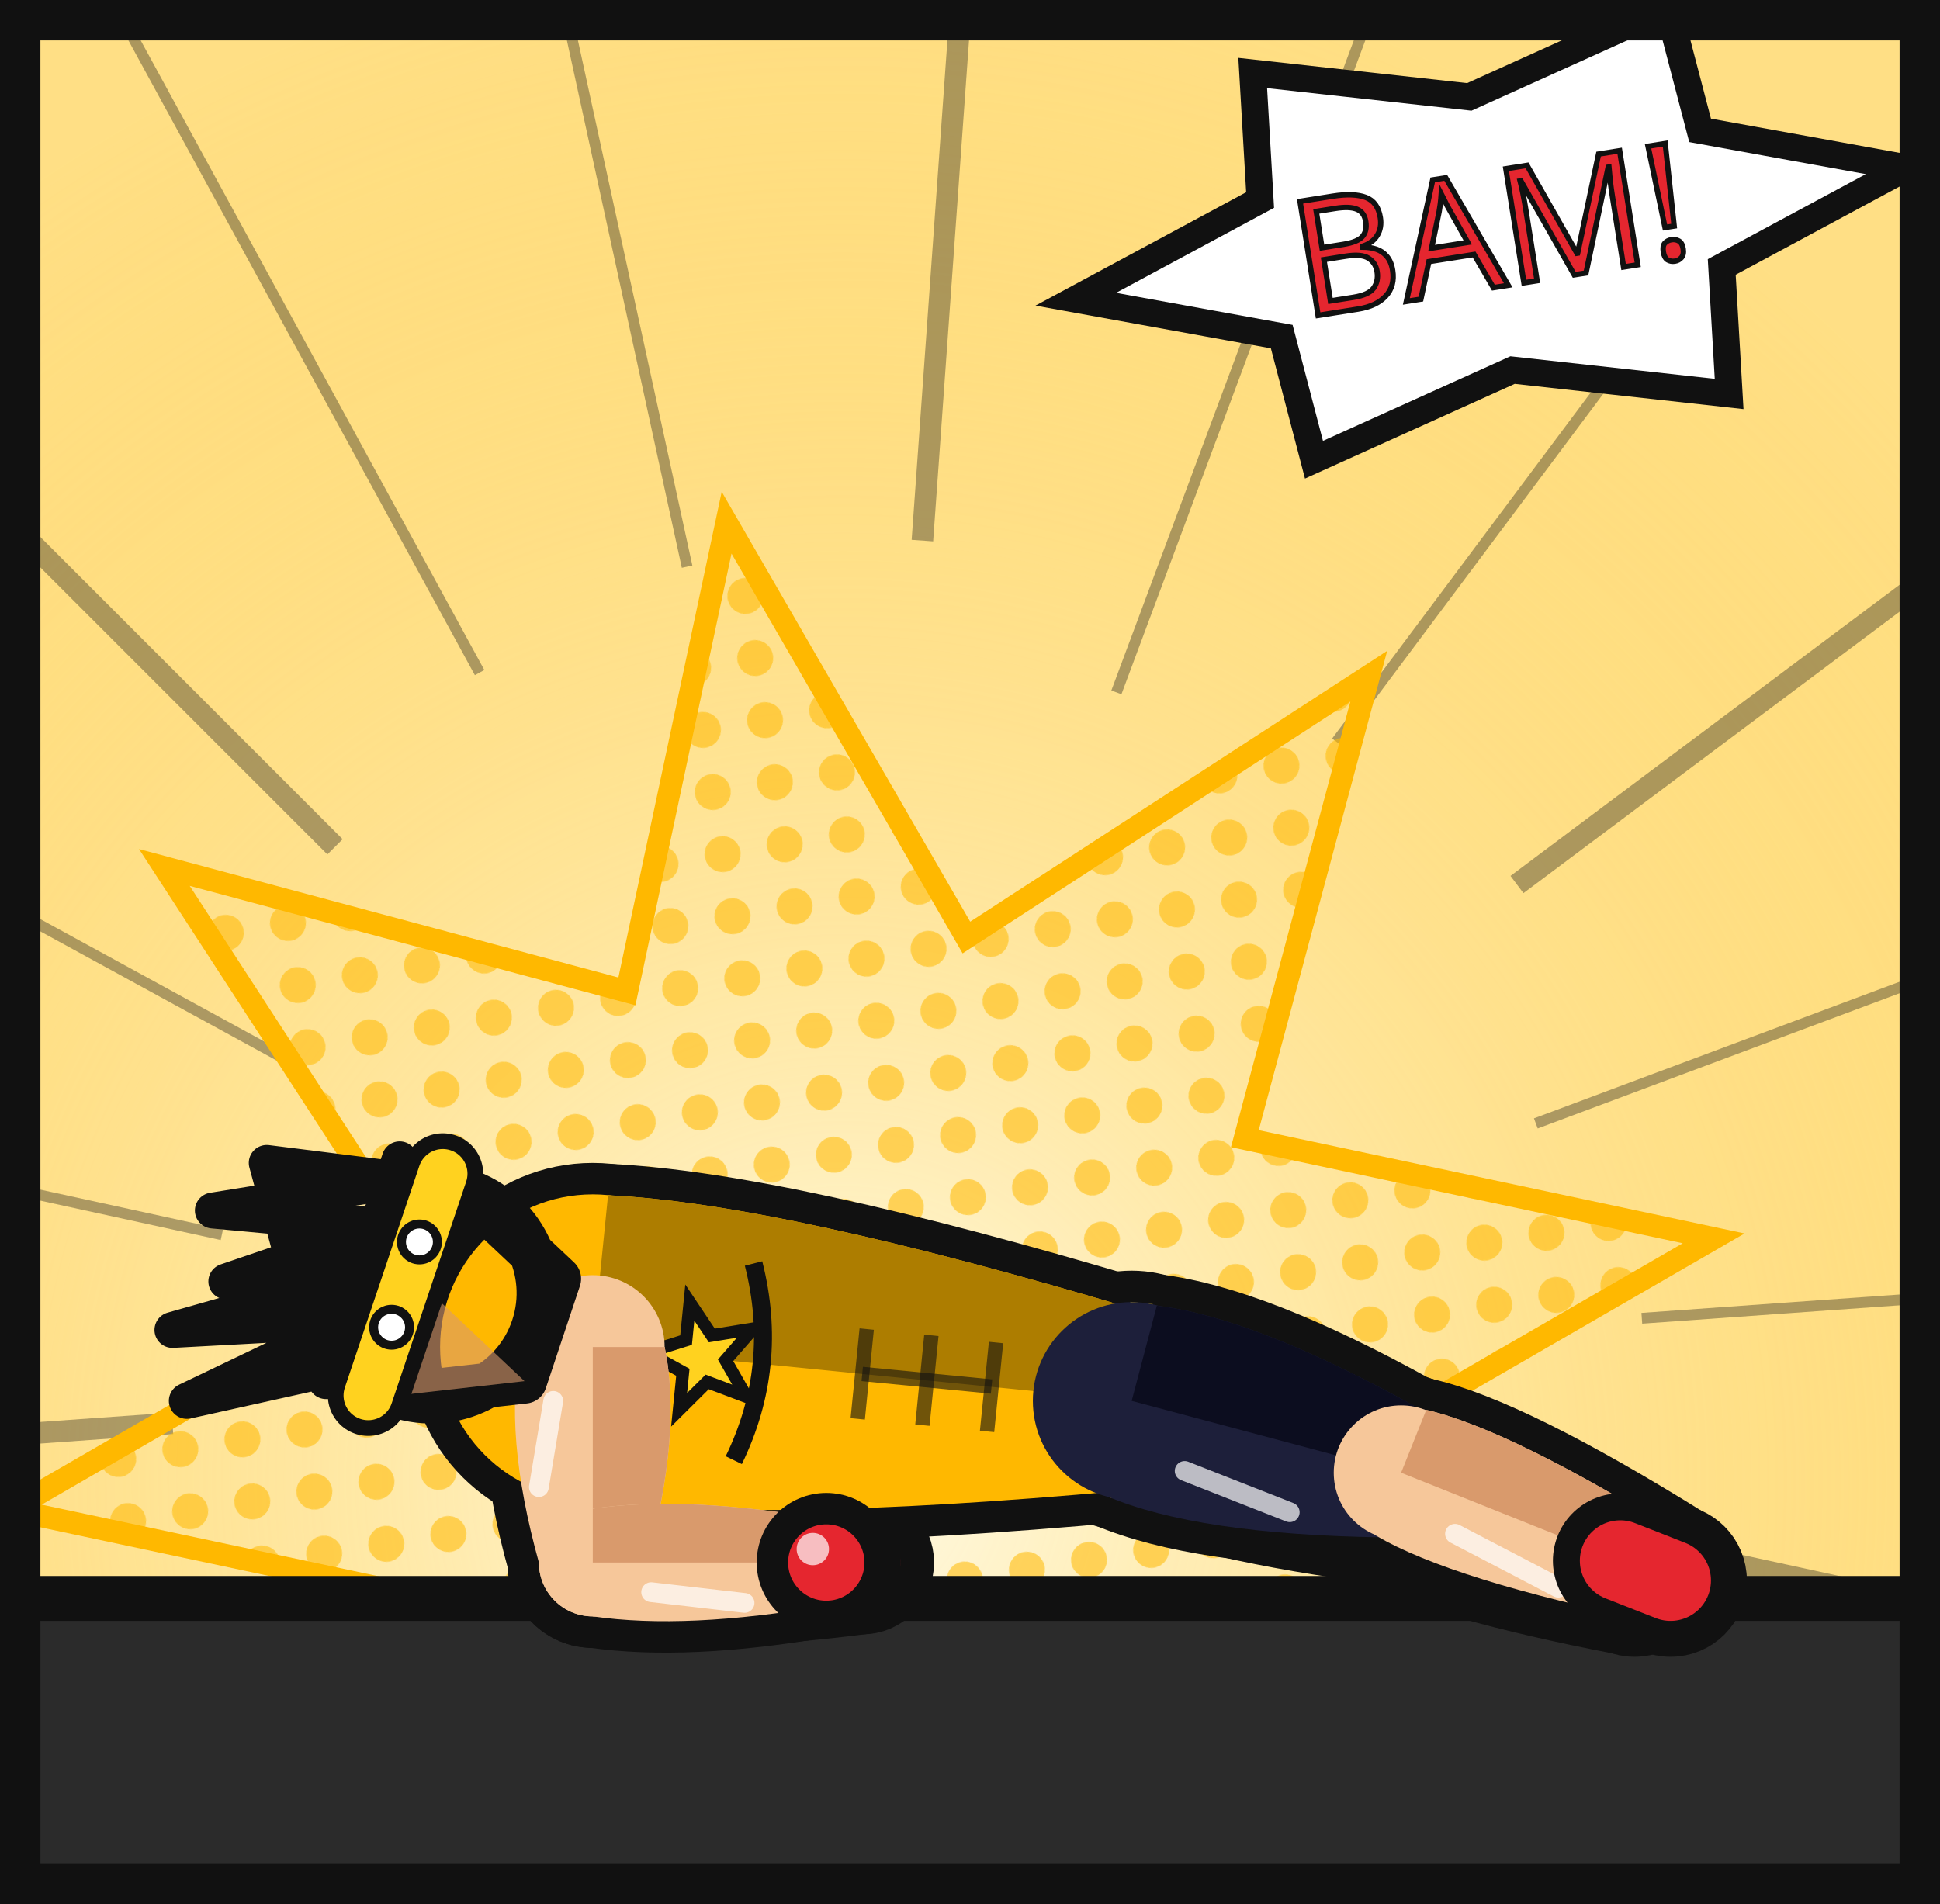
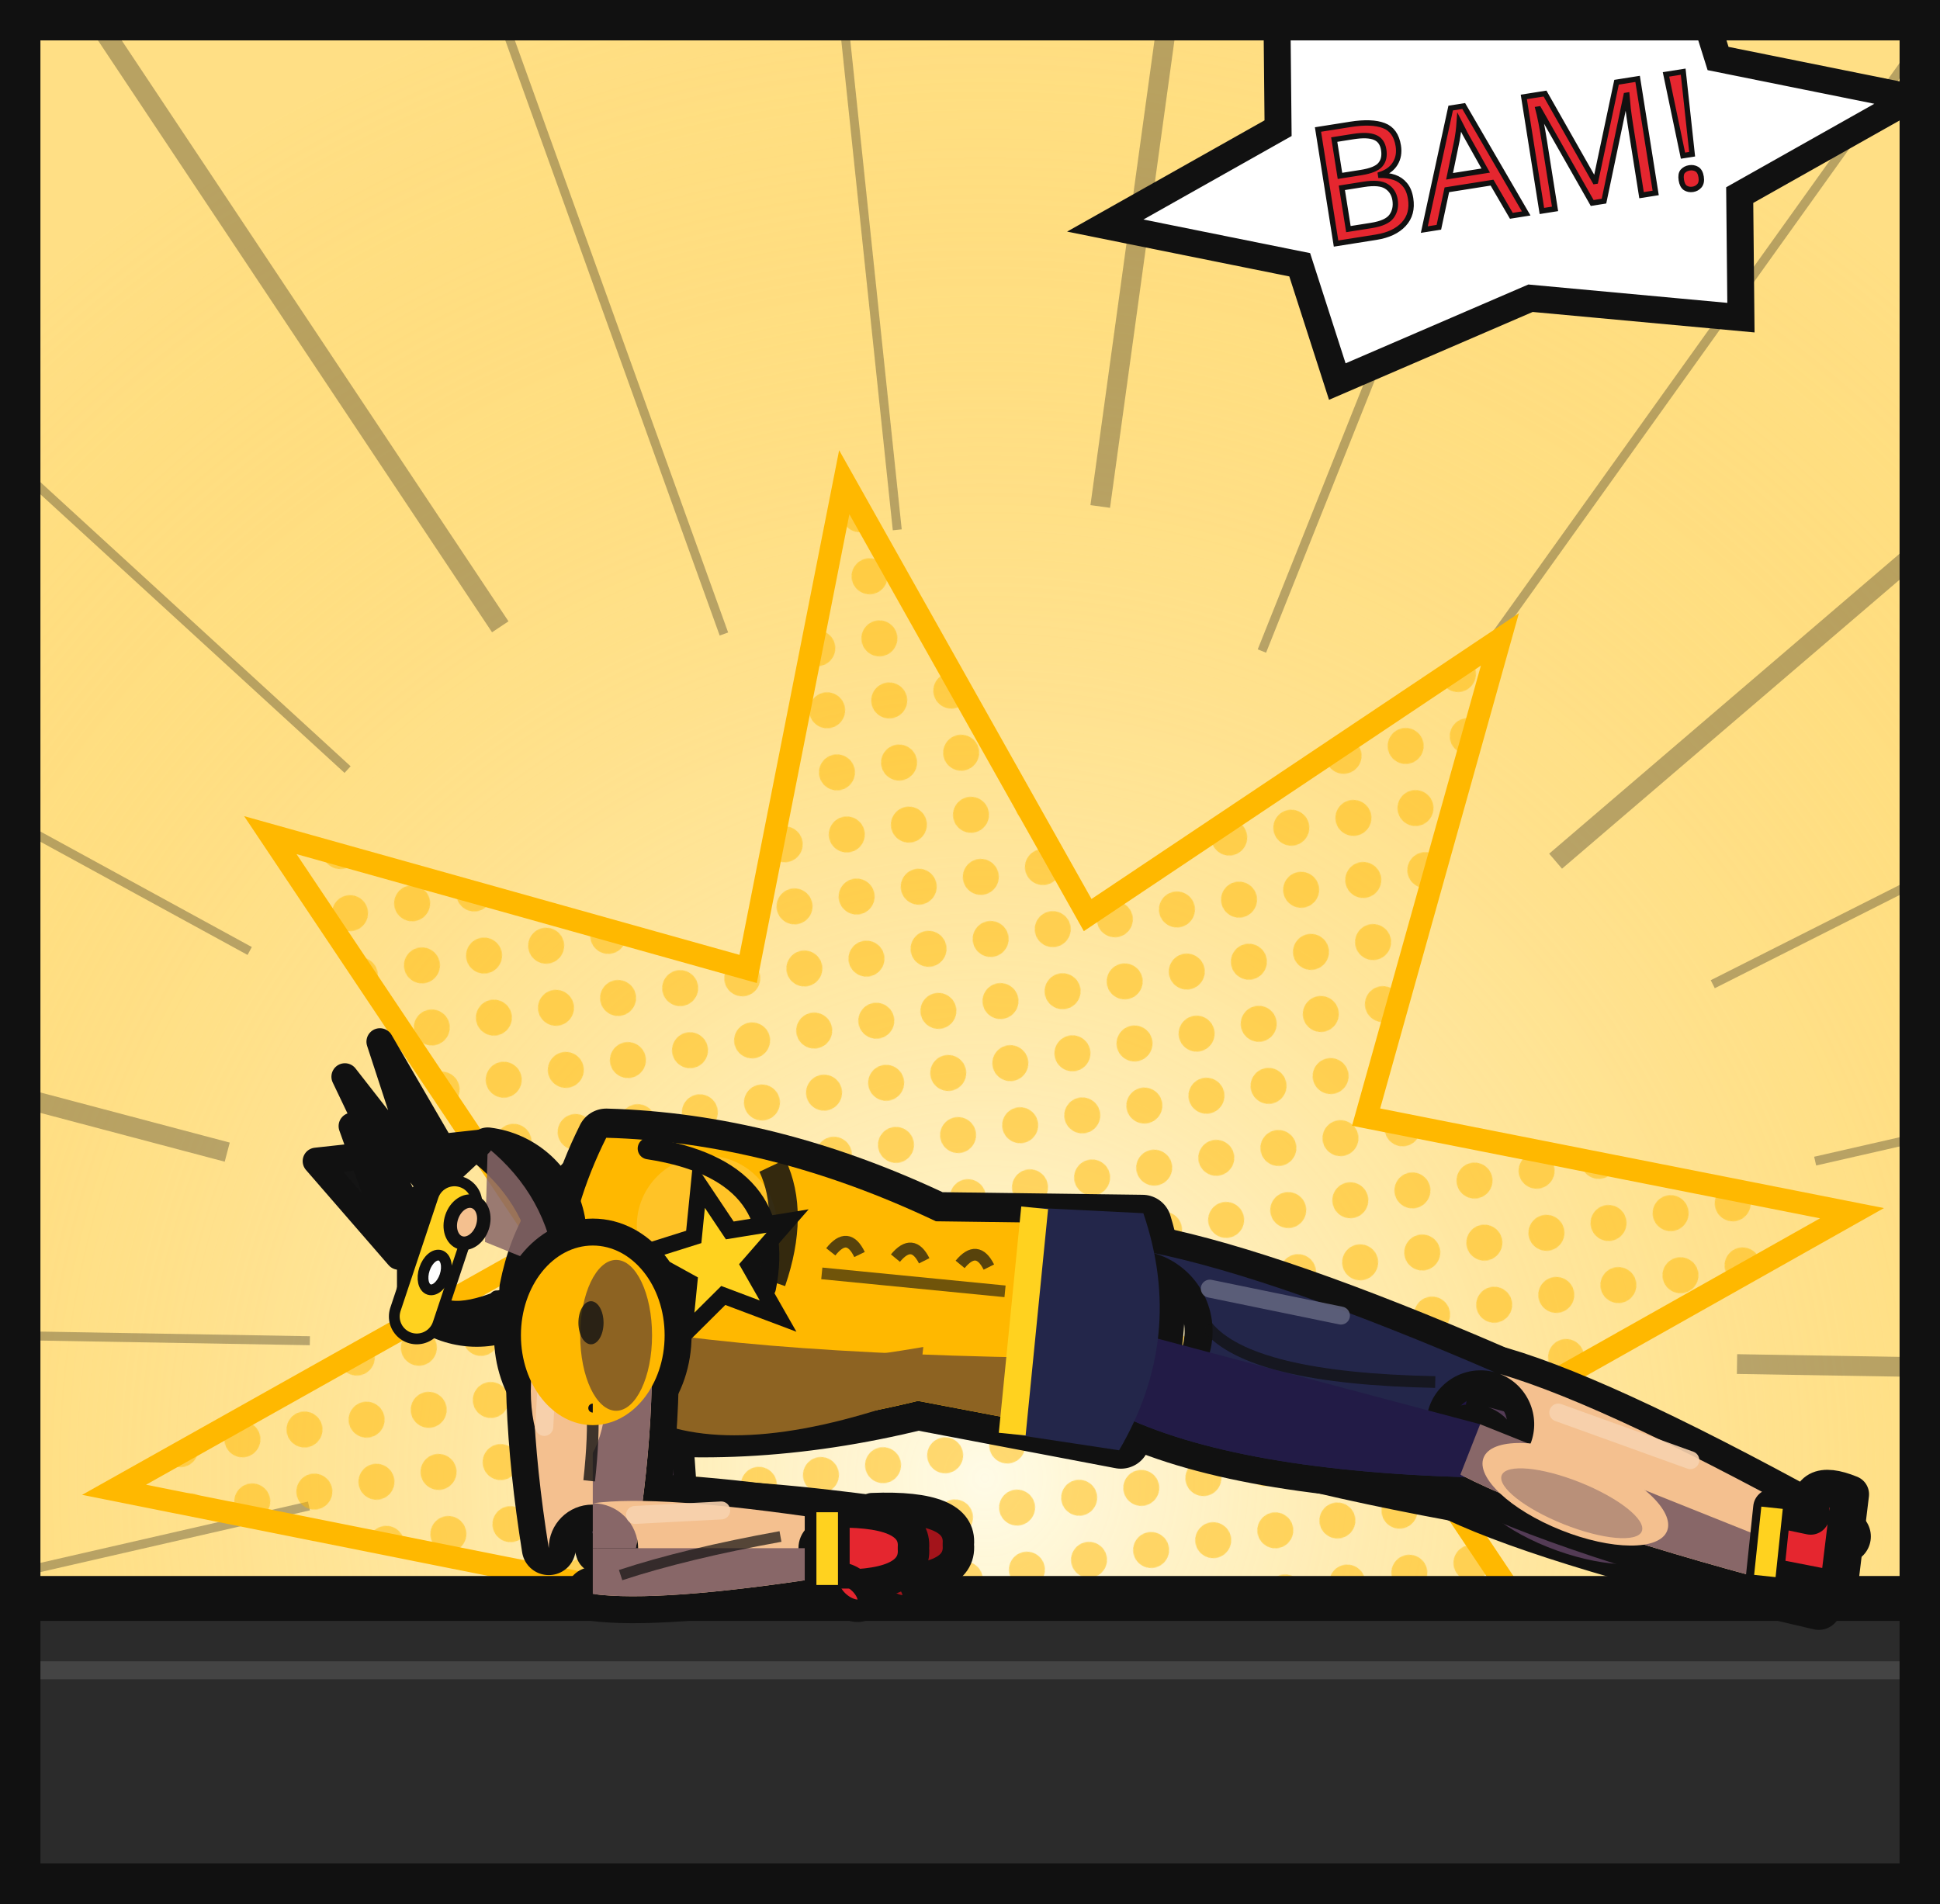
<svg xmlns="http://www.w3.org/2000/svg" viewBox="-8 -18 216 212" role="img" aria-label="Comic illustration: Captain Rep performing the Plank">
  <defs>
-     <pattern id="z152571" width="7" height="7" patternUnits="userSpaceOnUse" patternTransform="rotate(-9)">
+     <pattern id="v152571" width="7" height="7" patternUnits="userSpaceOnUse" patternTransform="rotate(-9)">
      <circle cx="3.5" cy="3.5" r="2" fill="#ffb800" />
    </pattern>
-     <radialGradient id="z152571g" cx="44.0%" cy="71.1%" r="70%">
+     <radialGradient id="v152571g" cx="50.7%" cy="71.0%" r="70%">
      <stop offset="0" stop-color="#fffbe6" />
      <stop offset="1" stop-color="#ffb800" stop-opacity=".35" />
    </radialGradient>
  </defs>
  <rect x="-20" y="-30" width="240" height="250" fill="#fff4cc" />
-   <rect x="-20" y="-30" width="240" height="250" fill="url(#z152571g)" />
-   <line x1="167.9" y1="178.6" x2="237.2" y2="216.5" stroke="#111" stroke-width="2.4" opacity=".35" />
-   <line x1="144.6" y1="191.6" x2="208.2" y2="255.2" stroke="#111" stroke-width="1.2" opacity=".35" />
-   <line x1="129.7" y1="211.4" x2="169.4" y2="284.2" stroke="#111" stroke-width="1.2" opacity=".35" />
-   <line x1="107.3" y1="223.9" x2="124.1" y2="301.1" stroke="#111" stroke-width="2.4" opacity=".35" />
-   <line x1="82.3" y1="214.8" x2="75.8" y2="304.6" stroke="#111" stroke-width="1.2" opacity=".35" />
-   <line x1="57.6" y1="216.5" x2="28.6" y2="294.3" stroke="#111" stroke-width="1.2" opacity=".35" />
-   <line x1="41.2" y1="197.4" x2="-13.9" y2="271.1" stroke="#111" stroke-width="2.4" opacity=".35" />
-   <line x1="28.8" y1="179.3" x2="-48.1" y2="236.8" stroke="#111" stroke-width="1.2" opacity=".35" />
-   <line x1="9.3" y1="164.3" x2="-71.3" y2="194.4" stroke="#111" stroke-width="1.2" opacity=".35" />
-   <line x1="11.2" y1="140.5" x2="-81.6" y2="147.1" stroke="#111" stroke-width="2.4" opacity=".35" />
-   <line x1="16.7" y1="119.5" x2="-78.1" y2="98.8" stroke="#111" stroke-width="1.2" opacity=".35" />
-   <line x1="25.7" y1="101.0" x2="-61.2" y2="53.5" stroke="#111" stroke-width="1.2" opacity=".35" />
-   <line x1="29.3" y1="76.3" x2="-32.2" y2="14.8" stroke="#111" stroke-width="2.4" opacity=".35" />
-   <line x1="45.4" y1="56.9" x2="6.6" y2="-14.2" stroke="#111" stroke-width="1.2" opacity=".35" />
-   <line x1="68.5" y1="45.1" x2="51.9" y2="-31.1" stroke="#111" stroke-width="1.2" opacity=".35" />
-   <line x1="94.7" y1="42.2" x2="100.2" y2="-34.6" stroke="#111" stroke-width="2.4" opacity=".35" />
-   <line x1="116.3" y1="59.1" x2="147.4" y2="-24.3" stroke="#111" stroke-width="1.2" opacity=".35" />
-   <line x1="140.8" y1="64.6" x2="189.9" y2="-1.1" stroke="#111" stroke-width="1.2" opacity=".35" />
-   <line x1="160.9" y1="80.5" x2="224.1" y2="33.2" stroke="#111" stroke-width="2.4" opacity=".35" />
-   <line x1="163.0" y1="107.1" x2="247.3" y2="75.6" stroke="#111" stroke-width="1.2" opacity=".35" />
-   <line x1="174.8" y1="128.8" x2="257.6" y2="122.9" stroke="#111" stroke-width="1.2" opacity=".35" />
-   <line x1="176.9" y1="154.4" x2="254.1" y2="171.2" stroke="#111" stroke-width="2.4" opacity=".35" />
-   <polygon points="182.8,119.9 136.6,146.6 165.7,191.4 114.2,177.6 103.1,229.8 76.4,183.6 31.6,212.7 45.4,161.2 -6.8,150.1 39.4,123.4 10.3,78.6 61.8,92.4 72.9,40.2 99.6,86.4 144.4,57.3 130.6,108.8" fill="url(#z152571)" opacity=".55" />
-   <polygon points="182.8,119.9 136.6,146.6 165.7,191.4 114.2,177.6 103.1,229.8 76.4,183.6 31.6,212.7 45.4,161.2 -6.8,150.1 39.4,123.4 10.3,78.6 61.8,92.4 72.9,40.2 99.6,86.4 144.4,57.3 130.6,108.8" fill="none" stroke="#ffb800" stroke-width="2.5" />
+   <rect x="-20" y="-30" width="240" height="250" fill="url(#v152571g)" />
+   <line x1="184.8" y1="178.1" x2="259.4" y2="218.8" stroke="#111" stroke-width="2.2" opacity=".3" />
+   <line x1="163.4" y1="189.3" x2="234.2" y2="254.1" stroke="#111" stroke-width="1" opacity=".3" />
+   <line x1="151.9" y1="208.3" x2="201.2" y2="282.3" stroke="#111" stroke-width="1" opacity=".3" />
+   <line x1="133.7" y1="221.9" x2="162.5" y2="301.9" stroke="#111" stroke-width="2.2" opacity=".3" />
+   <line x1="110.2" y1="216.1" x2="120.2" y2="311.5" stroke="#111" stroke-width="1" opacity=".3" />
+   <line x1="89.0" y1="222.7" x2="76.8" y2="310.8" stroke="#111" stroke-width="1" opacity=".3" />
+   <line x1="71.1" y1="208.7" x2="34.8" y2="299.7" stroke="#111" stroke-width="2.2" opacity=".3" />
+   <line x1="56.1" y1="196.0" x2="-3.3" y2="278.9" stroke="#111" stroke-width="1" opacity=".3" />
+   <line x1="34.6" y1="189.8" x2="-35.3" y2="249.6" stroke="#111" stroke-width="1" opacity=".3" />
+   <line x1="29.1" y1="169.0" x2="-59.3" y2="213.5" stroke="#111" stroke-width="2.2" opacity=".3" />
+   <line x1="26.4" y1="149.7" x2="-74.0" y2="172.7" stroke="#111" stroke-width="1" opacity=".3" />
+   <line x1="26.5" y1="131.3" x2="-78.5" y2="129.5" stroke="#111" stroke-width="1" opacity=".3" />
+   <line x1="17.3" y1="110.3" x2="-72.6" y2="86.5" stroke="#111" stroke-width="2.2" opacity=".3" />
+   <line x1="19.8" y1="87.9" x2="-56.5" y2="46.2" stroke="#111" stroke-width="1" opacity=".3" />
+   <line x1="30.7" y1="67.7" x2="-31.3" y2="10.9" stroke="#111" stroke-width="1" opacity=".3" />
+   <line x1="47.7" y1="51.8" x2="1.7" y2="-17.3" stroke="#111" stroke-width="2.2" opacity=".3" />
+   <line x1="72.6" y1="52.6" x2="40.4" y2="-36.8" stroke="#111" stroke-width="1" opacity=".3" />
+   <line x1="91.9" y1="41.0" x2="82.7" y2="-46.5" stroke="#111" stroke-width="1" opacity=".3" />
+   <line x1="114.5" y1="38.4" x2="126.1" y2="-45.8" stroke="#111" stroke-width="2.2" opacity=".3" />
+   <line x1="132.5" y1="54.5" x2="168.1" y2="-34.7" stroke="#111" stroke-width="1" opacity=".3" />
+   <line x1="156.7" y1="55.3" x2="206.2" y2="-13.9" stroke="#111" stroke-width="1" opacity=".3" />
+   <line x1="165.2" y1="77.9" x2="238.2" y2="15.4" stroke="#111" stroke-width="2.2" opacity=".3" />
+   <line x1="182.7" y1="91.6" x2="262.2" y2="51.5" stroke="#111" stroke-width="1" opacity=".3" />
+   <line x1="194.1" y1="111.3" x2="276.9" y2="92.4" stroke="#111" stroke-width="1" opacity=".3" />
+   <line x1="185.4" y1="133.9" x2="281.4" y2="135.5" stroke="#111" stroke-width="2.2" opacity=".3" />
+   <line x1="189.4" y1="155.8" x2="275.5" y2="178.5" stroke="#111" stroke-width="1" opacity=".3" />
+   <polygon points="198.2,117.1 150.1,144.2 180.8,190.1 127.6,175.1 116.9,229.3 89.8,181.2 43.9,211.9 58.8,158.7 4.7,147.9 52.8,120.9 22.1,75.0 75.3,89.9 86.0,35.7 113.1,83.9 159.0,53.2 144.1,106.4" fill="url(#v152571)" opacity=".5" />
+   <polygon points="198.2,117.1 150.1,144.2 180.8,190.1 127.6,175.1 116.9,229.3 89.8,181.2 43.9,211.9 58.8,158.7 4.7,147.9 52.8,120.9 22.1,75.0 75.3,89.9 86.0,35.7 113.1,83.9 159.0,53.2 144.1,106.4" fill="none" stroke="#ffb800" stroke-width="2.5" />
  <rect x="-20" y="160" width="240" height="60" fill="#2b2b2b" />
+   <path d="M-20 168 H220" stroke="#444" stroke-width="2" />
  <line x1="-20" y1="160" x2="220" y2="160" stroke="#111" stroke-width="5" />
  <g>
-     <g fill="#111" stroke="#111" stroke-width="7" stroke-linejoin="round">
-       <path d="M114.6 147.4 Q124.1 151.9 143.6 154.6 L148.4 141.4 Q131.5 131.1 121.4 128.6 Z" />
-       <circle cx="118.0" cy="138.0" r="10.0" />
-       <circle cx="146.0" cy="148.0" r="7.0" />
+     <path d="M115.1 138.2 Q128.0 144.1 154.0 148.9 A5.4 5.4 0 0 1 157.7 138.7 Q134.5 125.9 120.8 122.3 A8.4 8.4 0 0 1 115.1 138.2Z" fill="none" stroke="#111" stroke-width="5" stroke-linejoin="round" />
+     <path d="M115.1 138.2 Q128.0 144.1 154.0 148.9 A5.4 5.4 0 0 1 157.7 138.7 Q134.5 125.9 120.8 122.3 A8.4 8.4 0 0 1 115.1 138.2Z" fill="#211645" />
+     <path d="M154.0 148.9 Q165.5 154.3 194.5 161.0 A3.2 3.2 0 0 1 196.7 155.0 Q170.0 141.8 157.7 138.7 A5.4 5.4 0 0 1 154.0 148.9Z" fill="none" stroke="#111" stroke-width="5" stroke-linejoin="round" />
+     <path d="M154.0 148.9 Q165.5 154.3 194.5 161.0 A3.2 3.2 0 0 1 196.7 155.0 Q170.0 141.8 157.7 138.7 A5.4 5.4 0 0 1 154.0 148.9Z" fill="#533b55" />
+     <ellipse cx="166.7" cy="150.9" rx="11.0" ry="4.0" transform="rotate(19.7 166.7 150.9)" fill="#533b55" />
+     <ellipse cx="166.4" cy="151.8" rx="8.4" ry="2.3" transform="rotate(19.7 166.4 151.8)" fill="#533b55" opacity=".55" />
+     <path d="M52.6 125.2 Q53.3 137.9 58.6 154.7 A4.4 4.4 0 0 1 67.3 153.3 Q66.8 135.6 63.3 123.4 A5.4 5.4 0 0 1 52.6 125.2Z" fill="none" stroke="#111" stroke-width="5" stroke-linejoin="round" />
+     <path d="M52.6 125.2 Q53.3 137.9 58.6 154.7 A4.4 4.4 0 0 1 67.3 153.3 Q66.8 135.6 63.3 123.4 A5.4 5.4 0 0 1 52.6 125.2Z" fill="#533b55" />
+     <ellipse cx="57.7" cy="137.2" rx="9.0" ry="3.8" transform="rotate(80.5 57.7 137.2)" fill="#533b55" />
+     <path d="M58.4 133.4 Q60.7 136.7 61.3 146.6" stroke="#111" stroke-width="1.3" fill="none" opacity=".8" />
+     <path d="M62.9 158.4 Q70.8 159.4 89.1 157.0 A3.0 3.0 0 0 1 89.1 151.0 Q70.8 148.6 62.9 149.6 A4.4 4.4 0 0 1 62.9 158.4Z" fill="none" stroke="#111" stroke-width="5" stroke-linejoin="round" />
+     <path d="M62.9 158.4 Q70.8 159.4 89.1 157.0 A3.0 3.0 0 0 1 89.1 151.0 Q70.8 148.6 62.9 149.6 A4.4 4.4 0 0 1 62.9 158.4Z" fill="#533b55" />
+     <path d="M188.0 159.4 L196.3 160.7 L197.6 150.0 Q192.6 148.2 193.1 152.6 L188.7 151.8Z" fill="#a3141b" stroke="#111" stroke-width="3.5" stroke-linejoin="round" />
+     <path d="M196.3 160.7 L197.6 150.0" stroke="#111" stroke-width="3" />
+     <path d="M188.0 159.4 L188.7 151.8" stroke="#ffd21f" stroke-width="2.4" />
+     <path d="M89.1 158.0 Q99.1 158.4 98.7 154.0 Q99.1 149.6 89.1 150.0Z" fill="#a3141b" stroke="#111" stroke-width="3.5" stroke-linejoin="round" />
+     <ellipse cx="91.5" cy="158.8" rx="2.6" ry="1.6" transform="rotate(40.0 91.5 158.8)" fill="#a3141b" stroke="#111" stroke-width="2.5" />
+     <path d="M89.1 158.4 L89.1 149.6" stroke="#111" stroke-width="5" />
+     <path d="M89.1 158.0 L89.1 150.0" stroke="#ffd21f" stroke-width="2.4" />
+     <path d="M56.6 137.5 Q50.7 128.1 52.4 118.6 L50.1 125.5 Q51.9 116.1 59.3 111.0Z" fill="#8d6322" stroke="#111" stroke-width="5" stroke-linejoin="round" />
+     <path d="M115.6 139.0 Q128.4 145.7 155.3 146.5 A6.0 6.0 0 0 1 158.4 134.8 Q134.1 124.3 120.3 121.5 A9.0 9.0 0 0 1 115.6 139.0Z" fill="none" stroke="#111" stroke-width="6" stroke-linejoin="round" />
+     <path d="M154.6 146.2 Q165.9 152.1 194.7 159.5 A3.4 3.4 0 0 1 197.3 153.1 Q171.3 138.6 159.0 135.0 A6.0 6.0 0 0 1 154.6 146.2Z" fill="none" stroke="#111" stroke-width="6" stroke-linejoin="round" />
+     <path d="M56.4 139.9 Q74.3 142.9 94.2 138.0 L116.8 142.3 Q123.0 130.8 119.2 118.3 L96.2 118.0 Q77.7 109.2 59.5 108.7 Q52.0 123.7 56.4 139.9Z" fill="none" stroke="#111" stroke-width="6.5" stroke-linejoin="round" />
+     <path d="M115.6 139.0 Q128.4 145.7 155.3 146.5 A6.0 6.0 0 0 1 158.4 134.8 Q134.1 124.3 120.3 121.5 A9.0 9.0 0 0 1 115.6 139.0Z" fill="#23264a" />
+     <path d="M118.0 130.3 L115.6 139.0 Q128.4 145.7 155.3 146.5 L156.8 140.6 Z" fill="#221b46" />
+     <path d="M126.4 129.7 Q131.1 135.5 151.8 135.9" stroke="#111" stroke-width="1.3" fill="none" opacity=".75" />
+     <path d="M126.7 125.5 L141.3 128.5" stroke="#61637d" stroke-width="2" stroke-linecap="round" opacity=".9" />
+     <path d="M154.6 146.2 Q165.9 152.1 194.7 159.5 A3.4 3.4 0 0 1 197.3 153.1 Q171.3 138.6 159.0 135.0 A6.0 6.0 0 0 1 154.6 146.2Z" fill="#f4c08f" />
+     <path d="M156.8 140.6 L154.6 146.2 Q165.9 152.1 194.7 159.5 L196.0 156.3 Z" fill="#886768" />
+     <ellipse cx="167.4" cy="148.4" rx="11.0" ry="4.3" transform="rotate(21.8 167.4 148.4)" fill="#f4c08f" />
+     <ellipse cx="167.0" cy="149.4" rx="8.4" ry="2.5" transform="rotate(21.8 167.0 149.4)" fill="#886768" opacity=".55" />
+     <path d="M165.5 139.3 L180.2 144.6" stroke="#f7d2ae" stroke-width="2" stroke-linecap="round" opacity=".9" />
+     <path d="M56.4 139.9 Q74.3 142.9 94.2 138.0 L116.8 142.3 Q123.0 130.8 119.2 118.3 L96.2 118.0 Q77.7 109.2 59.5 108.7 Q52.0 123.7 56.4 139.9Z" fill="#ffb800" />
+     <path d="M63.7 139.8 Q74.1 144.8 94.2 137.5 L94.8 132.0 Q75.0 135.4 64.4 132.8Z" fill="#8d6322" />
+     <path d="M56.4 139.9 Q74.3 142.9 94.2 138.0 L116.8 142.3 L117.7 133.3 Q75.3 133.1 57.5 129.0Z" fill="#8d6322" />
+     <ellipse cx="70.7" cy="118.5" rx="7.8" ry="7.8" transform="rotate(5.7 70.7 118.5)" fill="#ffcc47" opacity=".55" />
+     <path d="M64.2 109.9 Q79.8 112.3 77.2 125.4" stroke="#111" stroke-width="2.4" fill="none" stroke-linecap="round" />
+     <path d="M77.9 124.7 Q80.5 117.1 78.0 111.8" stroke="#111" stroke-width="3.2" fill="none" opacity=".85" />
+     <path d="M84.5 121.4 Q86.4 119.0 87.7 121.7" stroke="#111" stroke-width="1.3" fill="none" opacity=".7" />
+     <path d="M91.7 122.1 Q93.6 119.8 94.9 122.4" stroke="#111" stroke-width="1.3" fill="none" opacity=".7" />
+     <path d="M98.9 122.8 Q100.8 120.5 102.1 123.1" stroke="#111" stroke-width="1.3" fill="none" opacity=".7" />
+     <path d="M83.5 123.8 L103.9 125.8" stroke="#111" stroke-width="1.3" opacity=".6" />
+     <path d="M107.2 117.1 Q109.8 127.0 114.0 133.5" stroke="#111" stroke-width="1.6" fill="none" opacity=".7" />
+     <path d="M104.7 141.7 L116.6 143.5 Q124.0 130.9 119.3 117.1 L107.2 116.5Z" fill="#23264a" />
+     <path d="M104.7 141.7 L107.2 116.5" stroke="#ffd21f" stroke-width="3" />
+     <g transform="translate(71.5 122.5) rotate(-84.3) scale(1.4)">
+       <polygon points="0,-6 1.8,-1.8 6,-1.8 2.6,1 3.8,5.5 0,2.8 -3.8,5.5 -2.6,1 -6,-1.8 -1.8,-1.8" fill="#ffd21f" stroke="#111" stroke-width="1.3" />
    </g>
-     <g fill="#0c0d1f">
-       <path d="M114.6 147.4 Q124.1 151.9 143.6 154.6 L148.4 141.4 Q131.5 131.1 121.4 128.6 Z" />
-       <circle cx="118.0" cy="138.0" r="10.0" />
-       <circle cx="146.0" cy="148.0" r="7.0" />
-     </g>
-     <path d="M118.0 138.0 L146.0 148.0 L148.4 141.4 Q131.5 131.1 121.4 128.6 Z" fill="#000" />
-     <path d="M123.2 145.7 L134.0 150.7" stroke="#fff" stroke-width="2.2" stroke-linecap="round" opacity=".7" />
-     <g fill="#111" stroke="#111" stroke-width="7" stroke-linejoin="round">
-       <path d="M143.6 154.6 Q153.1 159.0 172.3 162.7 L175.7 153.3 Q158.5 144.0 148.4 141.4 Z" />
-       <circle cx="146.0" cy="148.0" r="7.0" />
-       <circle cx="174.0" cy="158.0" r="5.0" />
-     </g>
-     <g fill="#c98a5e">
-       <path d="M143.6 154.6 Q153.1 159.0 172.3 162.7 L175.7 153.3 Q158.5 144.0 148.4 141.4 Z" />
-       <circle cx="146.0" cy="148.0" r="7.0" />
-       <circle cx="174.0" cy="158.0" r="5.0" />
-     </g>
-     <path d="M146.0 148.0 L174.0 158.0 L175.7 153.3 Q158.5 144.0 148.4 141.4 Z" fill="#a16e4b" />
-     <path d="M151.7 154.1 L162.6 159.0" stroke="#fff" stroke-width="2.2" stroke-linecap="round" opacity=".7" />
-     <g fill="#111" stroke="#111" stroke-width="7" stroke-linejoin="round">
-       <path d="M51.1 133.2 Q51.2 143.0 56.6 156.9 L67.4 155.1 Q68.0 140.2 64.9 130.8 Z" />
-       <circle cx="58.0" cy="132.0" r="7.0" />
-       <circle cx="62.0" cy="156.0" r="5.5" />
-     </g>
-     <g fill="#c98a5e">
-       <path d="M51.1 133.2 Q51.2 143.0 56.6 156.9 L67.4 155.1 Q68.0 140.2 64.9 130.8 Z" />
-       <circle cx="58.0" cy="132.0" r="7.0" />
-       <circle cx="62.0" cy="156.0" r="5.5" />
-     </g>
-     <path d="M58.0 132.0 L62.0 156.0 L67.4 155.1 Q68.0 140.2 64.9 130.8 Z" fill="#a16e4b" />
-     <path d="M55.2 138.6 L55.6 148.4" stroke="#fff" stroke-width="2.2" stroke-linecap="round" opacity=".7" />
-     <g fill="#111" stroke="#111" stroke-width="7" stroke-linejoin="round">
-       <path d="M62.0 161.5 Q72.4 162.5 88.0 160.5 L88.0 151.5 Q72.4 149.5 62.0 150.5 Z" />
-       <circle cx="62.0" cy="156.0" r="5.5" />
-       <circle cx="88.0" cy="156.0" r="4.5" />
-     </g>
-     <g fill="#c98a5e">
-       <path d="M62.0 161.5 Q72.4 162.5 88.0 160.5 L88.0 151.5 Q72.4 149.5 62.0 150.5 Z" />
-       <circle cx="62.0" cy="156.0" r="5.5" />
-       <circle cx="88.0" cy="156.0" r="4.5" />
-     </g>
-     <path d="M62.0 156.0 L88.0 156.0 L88.0 151.5 Q72.4 149.5 62.0 150.5 Z" fill="#a16e4b" />
-     <path d="M68.5 159.0 L78.9 159.9" stroke="#fff" stroke-width="2.2" stroke-linecap="round" opacity=".7" />
-     <path d="M168.3 156.0 L174.0 158.0" stroke="#111" stroke-width="15" stroke-linecap="round" />
-     <path d="M168.3 156.0 L174.0 158.0" stroke="#e5262f" stroke-width="9" stroke-linecap="round" />
-     <circle cx="88.0" cy="156.0" r="6" fill="#e5262f" stroke="#111" stroke-width="3.5" />
-     <circle cx="86.5" cy="154.5" r="1.8" fill="#fff" opacity=".7" />
-     <path d="M56.3 148.9 Q75.4 151.8 117.0 148.0 L119.0 128.0 Q79.0 116.0 59.7 115.1 Z" fill="#111" stroke="#111" stroke-width="7" stroke-linejoin="round" />
-     <circle cx="58.0" cy="132.0" r="17" fill="#111" stroke="#111" stroke-width="7" />
-     <g fill="#111" stroke="#111" stroke-width="7" stroke-linejoin="round">
-       <path d="M115.2 148.6 Q125.3 152.9 146.1 153.2 L149.9 138.8 Q131.7 128.7 120.8 127.4 Z" />
-       <circle cx="118.0" cy="138.0" r="11.0" />
-       <circle cx="148.0" cy="146.0" r="7.5" />
-     </g>
-     <g fill="#111" stroke="#111" stroke-width="7" stroke-linejoin="round">
-       <path d="M145.2 153.0 Q153.7 158.0 176.1 162.6 L179.9 153.4 Q160.3 141.2 150.8 139.0 Z" />
-       <circle cx="148.0" cy="146.0" r="7.5" />
-       <circle cx="178.0" cy="158.0" r="5.0" />
-     </g>
-     <g fill="#111" stroke="#111" stroke-width="7" stroke-linejoin="round">
-       <path d="M50.0 132.0 Q48.0 141.6 52.0 156.0 L64.0 156.0 Q68.0 141.6 66.0 132.0 Z" />
-       <circle cx="58.0" cy="132.0" r="8.0" />
-       <circle cx="58.0" cy="156.0" r="6.0" />
-     </g>
-     <g fill="#111" stroke="#111" stroke-width="7" stroke-linejoin="round">
-       <path d="M58.0 162.0 Q68.4 163.5 84.0 160.8 L84.0 151.2 Q68.4 148.5 58.0 150.0 Z" />
-       <circle cx="58.0" cy="156.0" r="6.0" />
-       <circle cx="84.0" cy="156.0" r="4.8" />
-     </g>
-     <circle cx="58.0" cy="132.0" r="17" fill="#ffb800" />
-     <path d="M56.3 148.9 Q75.4 151.8 117.0 148.0 L119.0 128.0 Q79.0 116.0 59.7 115.1 Z" fill="#ffb800" />
-     <path d="M58.0 132.0 L118.0 138.0 L119.0 128.0 Q79.0 116.0 59.7 115.1 Z" fill="#ad7d00" />
-     <path d="M73.7 144.6 Q78.8 134.1 75.9 122.7" stroke="#111" stroke-width="2" fill="none" />
-     <path d="M87.5 140.0 L88.5 130.0" stroke="#111" stroke-width="1.6" opacity=".6" />
-     <path d="M94.7 140.7 L95.7 130.7" stroke="#111" stroke-width="1.6" opacity=".6" />
-     <path d="M101.9 141.4 L102.9 131.5" stroke="#111" stroke-width="1.6" opacity=".6" />
-     <path d="M88.0 135.0 L102.4 136.4" stroke="#111" stroke-width="1.6" opacity=".6" />
-     <g transform="translate(70.0 133.2) rotate(-84.3)">
-       <polygon points="0,-6 1.8,-1.8 6,-1.8 2.6,1 3.8,5.5 0,2.8 -3.8,5.5 -2.6,1 -6,-1.8 -1.8,-1.8" fill="#ffd21f" stroke="#111" stroke-width="1.4" />
-     </g>
-     <path d="M116.9 148.9 L119.1 127.1" stroke="#111" stroke-width="5" />
-     <path d="M116.9 148.9 L119.1 127.1" stroke="#ffd21f" stroke-width="2.5" />
-     <g fill="#1d1f3a">
-       <path d="M115.2 148.6 Q125.3 152.9 146.1 153.2 L149.9 138.8 Q131.7 128.7 120.8 127.4 Z" />
-       <circle cx="118.0" cy="138.0" r="11.0" />
-       <circle cx="148.0" cy="146.0" r="7.5" />
-     </g>
-     <path d="M118.0 138.0 L148.0 146.0 L149.9 138.8 Q131.7 128.7 120.8 127.4 Z" fill="#0c0d1f" />
-     <path d="M123.9 145.8 L135.6 150.4" stroke="#fff" stroke-width="2.2" stroke-linecap="round" opacity=".7" />
-     <g fill="#f6c79a">
-       <path d="M145.2 153.0 Q153.7 158.0 176.1 162.6 L179.9 153.4 Q160.3 141.2 150.8 139.0 Z" />
-       <circle cx="148.0" cy="146.0" r="7.5" />
-       <circle cx="178.0" cy="158.0" r="5.0" />
-     </g>
-     <path d="M148.0 146.0 L178.0 158.0 L179.9 153.4 Q160.3 141.2 150.8 139.0 Z" fill="#d99a6c" />
-     <path d="M154.0 152.8 L165.5 158.8" stroke="#fff" stroke-width="2.2" stroke-linecap="round" opacity=".7" />
-     <g fill="#f6c79a">
-       <path d="M50.0 132.0 Q48.0 141.6 52.0 156.0 L64.0 156.0 Q68.0 141.6 66.0 132.0 Z" />
-       <circle cx="58.0" cy="132.0" r="8.0" />
-       <circle cx="58.0" cy="156.0" r="6.0" />
-     </g>
-     <path d="M58.0 132.0 L58.0 156.0 L64.0 156.0 Q68.0 141.6 66.0 132.0 Z" fill="#d99a6c" />
-     <path d="M53.6 138.0 L52.0 147.6" stroke="#fff" stroke-width="2.2" stroke-linecap="round" opacity=".7" />
-     <g fill="#f6c79a">
-       <path d="M58.0 162.0 Q68.4 163.5 84.0 160.8 L84.0 151.2 Q68.4 148.5 58.0 150.0 Z" />
-       <circle cx="58.0" cy="156.0" r="6.0" />
-       <circle cx="84.0" cy="156.0" r="4.8" />
-     </g>
-     <path d="M58.0 156.0 L84.0 156.0 L84.0 151.2 Q68.4 148.5 58.0 150.0 Z" fill="#d99a6c" />
-     <path d="M64.5 159.3 L74.9 160.5" stroke="#fff" stroke-width="2.2" stroke-linecap="round" opacity=".7" />
-     <path d="M172.4 155.8 L178.0 158.0" stroke="#111" stroke-width="15" stroke-linecap="round" />
-     <path d="M172.4 155.8 L178.0 158.0" stroke="#e5262f" stroke-width="9" stroke-linecap="round" />
-     <circle cx="84.0" cy="156.0" r="6" fill="#e5262f" stroke="#111" stroke-width="3.5" />
-     <circle cx="82.5" cy="154.5" r="1.8" fill="#fff" opacity=".7" />
-     <polygon points="36.5,111.1 29.9,134.2 12.8,138.0 31.6,129.0 11.2,130.1 33.4,123.8 17.2,124.7 35.1,118.6 15.7,116.8 36.8,113.4 21.7,111.5 28.3,135.8" fill="#1a1a1a" stroke="#111" stroke-width="4" stroke-linejoin="round" />
-     <path d="M43.8 114.6 A12 12 0 0 1 36.2 137.4 L50.4 135.8 L54.2 124.4 Z" fill="#f6c79a" stroke="#111" stroke-width="5" stroke-linejoin="round" />
-     <path d="M40.0 126.0 L50.4 135.8 L36.2 137.4Z" fill="#d99a6c" opacity=".6" />
-     <path d="M41.3 112.7 L33.0 137.4" stroke="#111" stroke-width="9" stroke-linecap="round" />
-     <path d="M41.3 112.7 L33.0 137.4" stroke="#ffd21f" stroke-width="5.5" stroke-linecap="round" />
-     <circle cx="38.7" cy="120.3" r="2" fill="#fff" stroke="#111" stroke-width="1" />
-     <circle cx="35.6" cy="129.8" r="2" fill="#fff" stroke="#111" stroke-width="1" />
+     <path d="M188.5 157.5 L196.7 159.1 L198.0 148.4 Q193.1 146.4 193.6 150.8 L189.3 149.9Z" fill="#e5262f" stroke="#111" stroke-width="4.2" stroke-linejoin="round" />
+     <path d="M196.7 159.1 L198.0 148.4" stroke="#111" stroke-width="3" />
+     <path d="M188.5 157.5 L189.3 149.9" stroke="#ffd21f" stroke-width="2.4" />
+     <path d="M40.1 128.4 A10.0 10.0 0 1 0 46.3 109.8 Q52.9 115.2 53.9 123.5 L52.0 126.0 Q43.6 130.6 40.1 128.4Z" fill="#f4c08f" stroke="#111" stroke-width="4.5" stroke-linejoin="round" />
+     <path d="M46.3 109.8 Q52.9 115.2 53.9 123.5 L46.0 120.3Z" fill="#886768" opacity=".85" />
+     <polygon points="37.7,127.6 40.7,109.0 34.3,98.0 39.3,113.3 30.4,101.9 37.9,117.6 31.2,107.4 36.4,121.9 27.2,111.3 45.4,109.3 37.7,116.5" fill="#141414" stroke="#111" stroke-width="3" stroke-linejoin="round" />
+     <path d="M38.4 128.6 L42.6 116.0" stroke="#111" stroke-width="6.2" stroke-linecap="round" />
+     <path d="M38.4 128.6 L42.6 116.0" stroke="#ffd21f" stroke-width="3.8" stroke-linecap="round" />
+     <ellipse cx="40.4" cy="123.7" rx="2.0" ry="1.2" transform="rotate(108.4 40.4 123.7)" fill="#fff" stroke="#111" stroke-width="1.2" />
+     <ellipse cx="44.0" cy="118.1" rx="1.8" ry="2.4" transform="rotate(-161.6 44.0 118.1)" fill="#f4c08f" stroke="#111" stroke-width="1.5" />
+     <path d="M47.3 126.5 l-0.8 2.4" stroke="#111" stroke-width="1.6" stroke-linecap="round" />
+     <path d="M51.9 124.3 Q50.3 136.9 53.1 154.4 A4.8 4.8 0 0 1 62.8 154.4 Q65.6 136.9 64.0 124.3 A6.0 6.0 0 0 1 51.9 124.3Z" fill="none" stroke="#111" stroke-width="6" stroke-linejoin="round" />
+     <path d="M58.0 159.5 Q65.3 160.5 84.1 157.6 A3.2 3.2 0 0 1 84.1 151.2 Q65.3 148.4 58.0 149.4 A5.0 5.0 0 0 1 58.0 159.5Z" fill="none" stroke="#111" stroke-width="6" stroke-linejoin="round" />
+     <ellipse cx="58.0" cy="130.7" rx="10.0" ry="8.0" transform="rotate(90.0 58.0 130.7)" fill="#111" stroke="#111" stroke-width="6" />
+     <path d="M51.9 124.3 Q50.3 136.9 53.1 154.4 A4.8 4.8 0 0 1 62.8 154.4 Q65.6 136.9 64.0 124.3 A6.0 6.0 0 0 1 51.9 124.3Z" fill="#f4c08f" />
+     <path d="M58.0 124.3 L64.0 124.3 Q65.6 136.9 62.8 154.4 L58.0 154.4 Z" fill="#886768" />
+     <ellipse cx="55.3" cy="136.9" rx="9.0" ry="4.2" transform="rotate(90.0 55.3 136.9)" fill="#f4c08f" />
+     <path d="M56.8 133.3 Q58.7 136.9 57.6 146.9" stroke="#111" stroke-width="1.3" fill="none" opacity=".8" />
+     <path d="M53.2 129.7 L52.6 140.9" stroke="#f7d2ae" stroke-width="2" stroke-linecap="round" opacity=".9" />
+     <path d="M58.0 159.5 Q65.3 160.5 84.1 157.6 A3.2 3.2 0 0 1 84.1 151.2 Q65.3 148.4 58.0 149.4 A5.0 5.0 0 0 1 58.0 159.5Z" fill="#f4c08f" />
+     <path d="M58.0 154.4 L58.0 159.5 Q65.3 160.5 84.1 157.6 L84.1 154.4 Z" fill="#886768" />
+     <path d="M61.1 157.4 Q68.4 155.0 78.9 153.1" stroke="#111" stroke-width="1.2" fill="none" opacity=".7" />
+     <path d="M62.7 150.7 L72.3 150.2" stroke="#f7d2ae" stroke-width="2" stroke-linecap="round" opacity=".9" />
+     <ellipse cx="58.0" cy="130.7" rx="10.0" ry="8.0" transform="rotate(90.0 58.0 130.7)" fill="#ffb800" />
+     <ellipse cx="60.6" cy="130.7" rx="8.4" ry="4.0" transform="rotate(90.0 60.6 130.7)" fill="#8d6322" />
+     <path d="M58.0 138.8 q-3.0 0.0 0 0" stroke="#111" />
+     <ellipse cx="57.8" cy="129.3" rx="2.4" ry="1.4" transform="rotate(90.0 57.8 129.3)" fill="#111" opacity=".8" />
+     <path d="M84.1 158.5 Q94.1 158.9 93.7 154.4 Q94.1 150.0 84.1 150.4Z" fill="#e5262f" stroke="#111" stroke-width="3.5" stroke-linejoin="round" />
+     <ellipse cx="86.5" cy="159.3" rx="2.6" ry="1.6" transform="rotate(40.0 86.5 159.3)" fill="#e5262f" stroke="#111" stroke-width="2.5" />
+     <path d="M84.1 158.9 L84.1 150.0" stroke="#111" stroke-width="5" />
+     <path d="M84.1 158.5 L84.1 150.4" stroke="#ffd21f" stroke-width="2.4" />
  </g>
-   <g transform="rotate(-9 158 8)">
-     <polygon points="204.8,8.0 182.8,15.7 181.4,29.8 158.0,23.4 134.6,29.8 133.2,15.7 111.2,8.0 133.2,0.3 134.6,-13.8 158.0,-7.4 181.4,-13.8 182.8,0.3" fill="#fff" stroke="#111" stroke-width="3" />
-     <text x="158" y="14" font-family="Bangers,Impact,sans-serif" font-size="18" text-anchor="middle" fill="#e5262f" stroke="#111" stroke-width=".6">BAM!</text>
+   <g transform="rotate(-9 160 0)">
+     <polygon points="205.5,0.0 184.8,7.7 182.8,21.2 160.0,15.4 137.3,21.2 135.2,7.7 114.5,0.0 135.2,-7.7 137.2,-21.2 160.0,-15.4 182.8,-21.2 184.8,-7.7" fill="#fff" stroke="#111" stroke-width="3" />
+     <text x="160" y="6" font-family="Bangers,Impact,sans-serif" font-size="18" text-anchor="middle" fill="#e5262f" stroke="#111" stroke-width=".6">BAM!</text>
  </g>
  <rect x="-6" y="-16" width="212" height="208" fill="none" stroke="#111" stroke-width="5" />
</svg>
